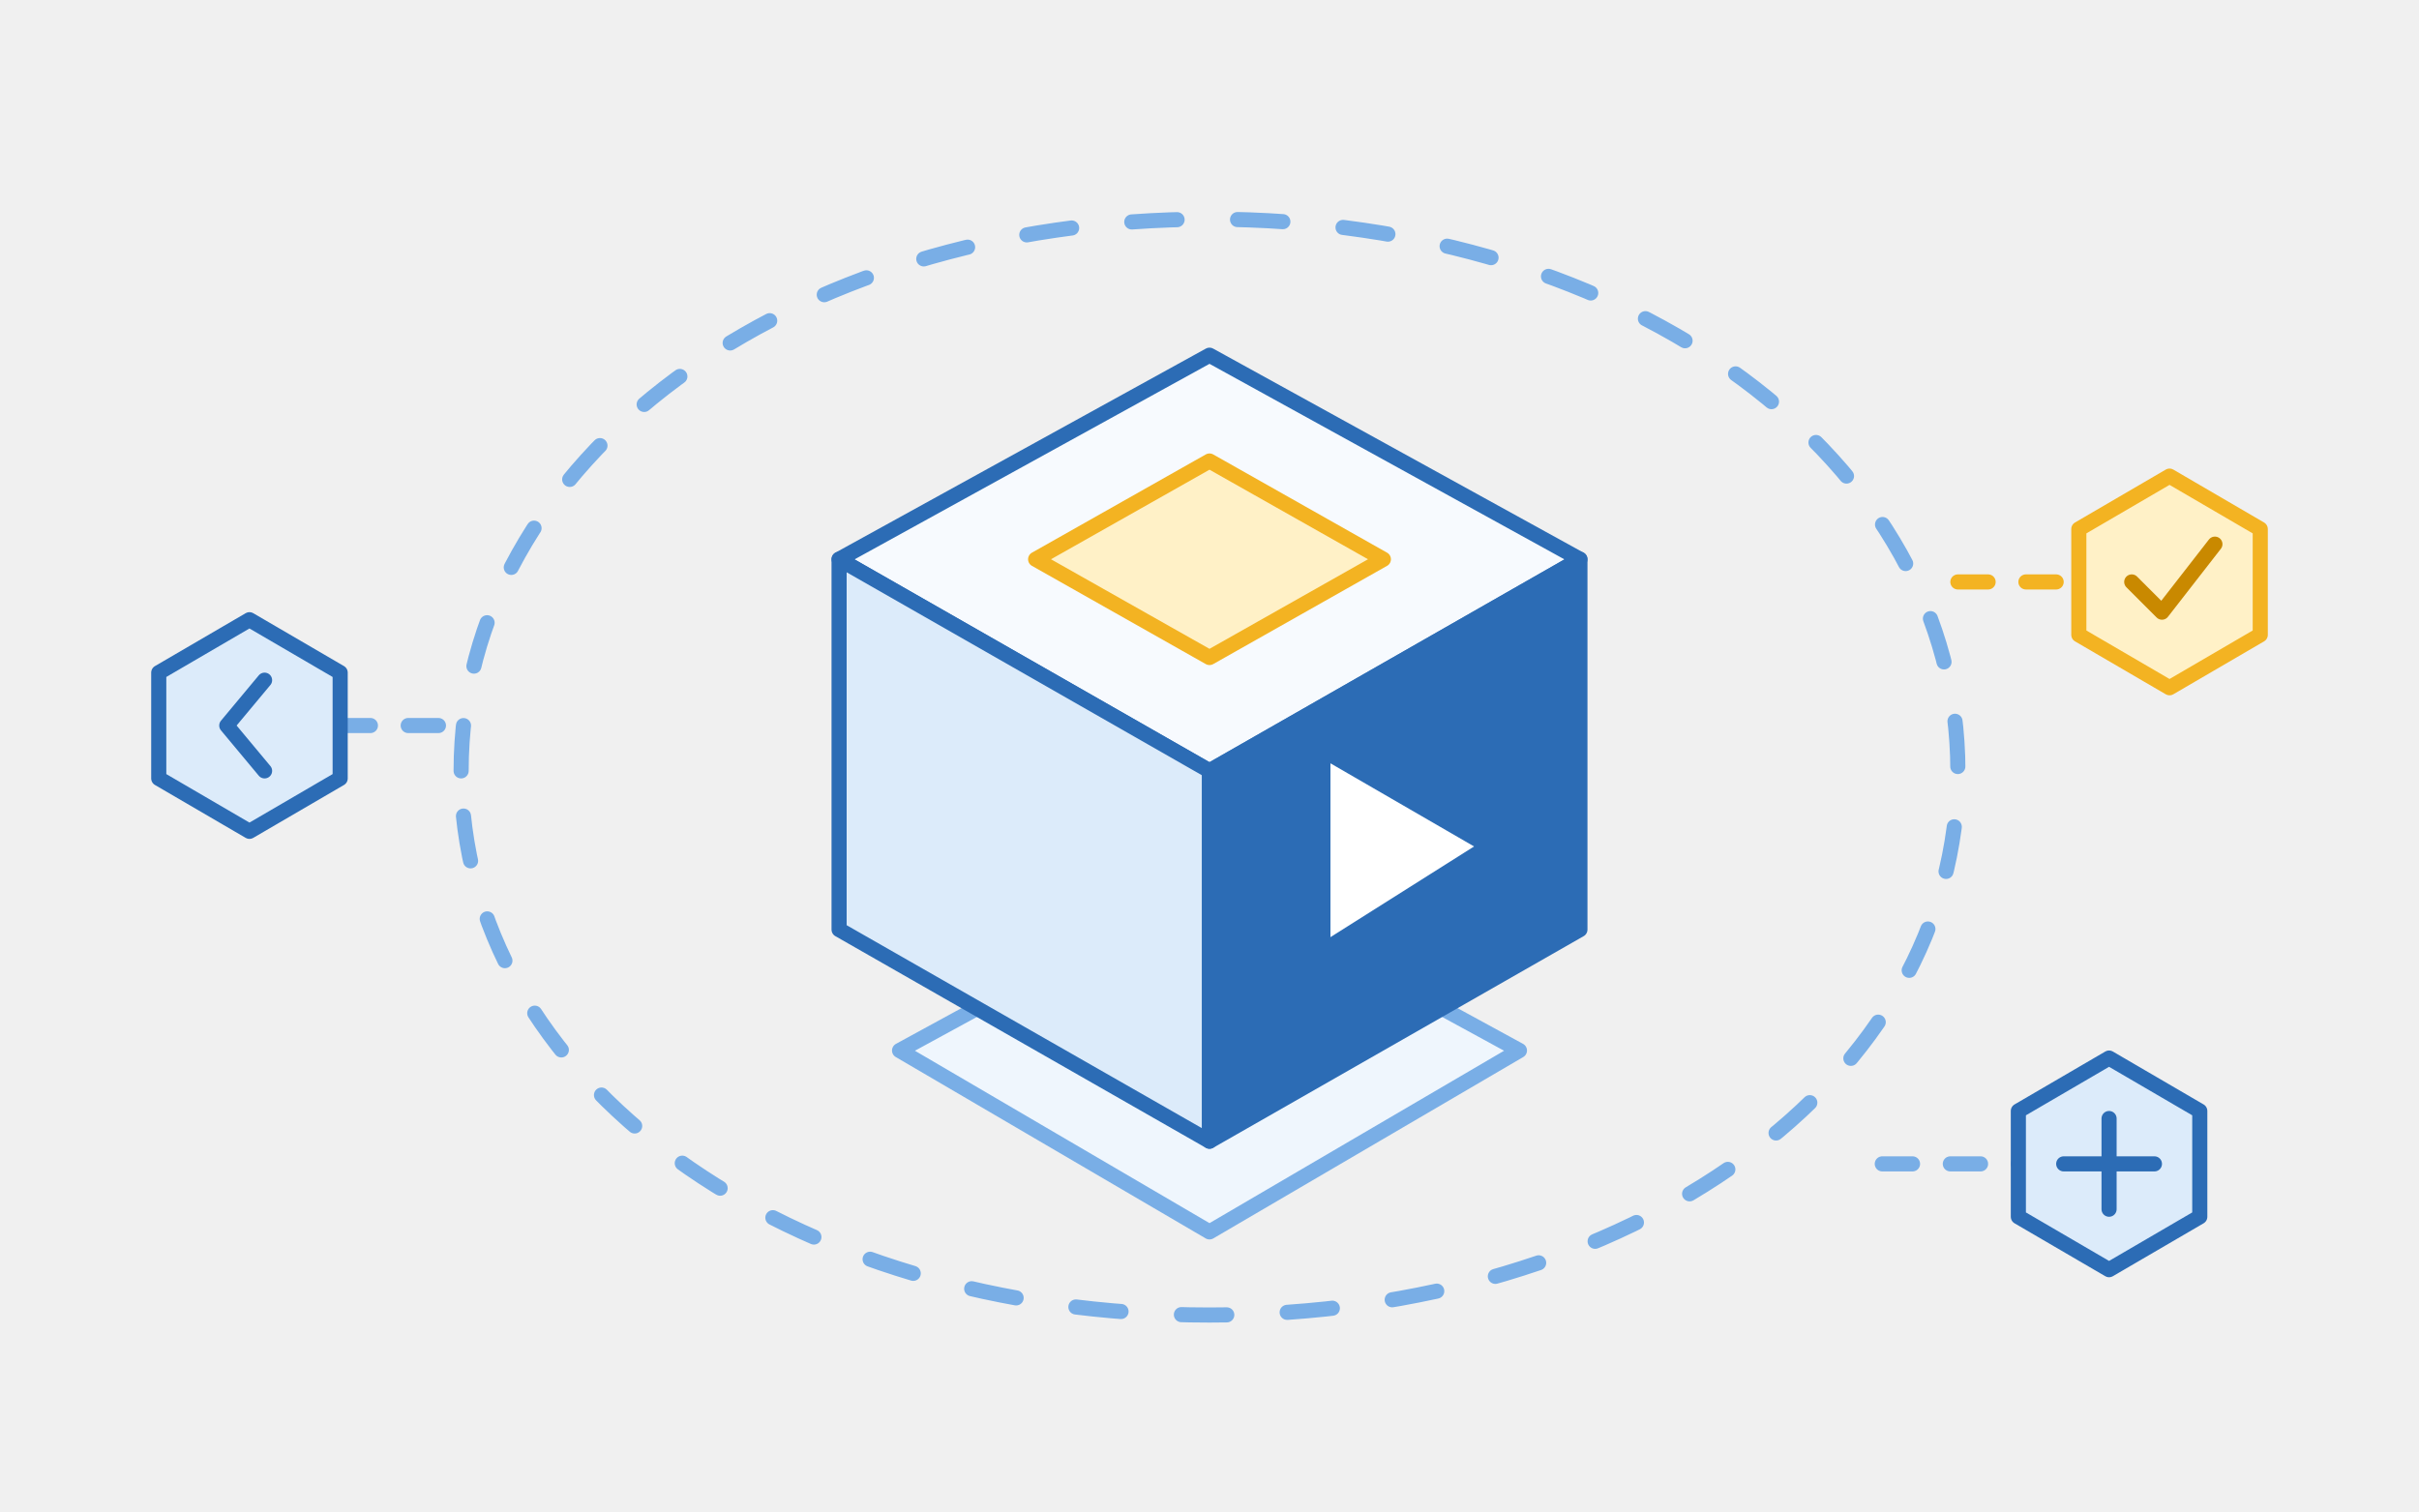
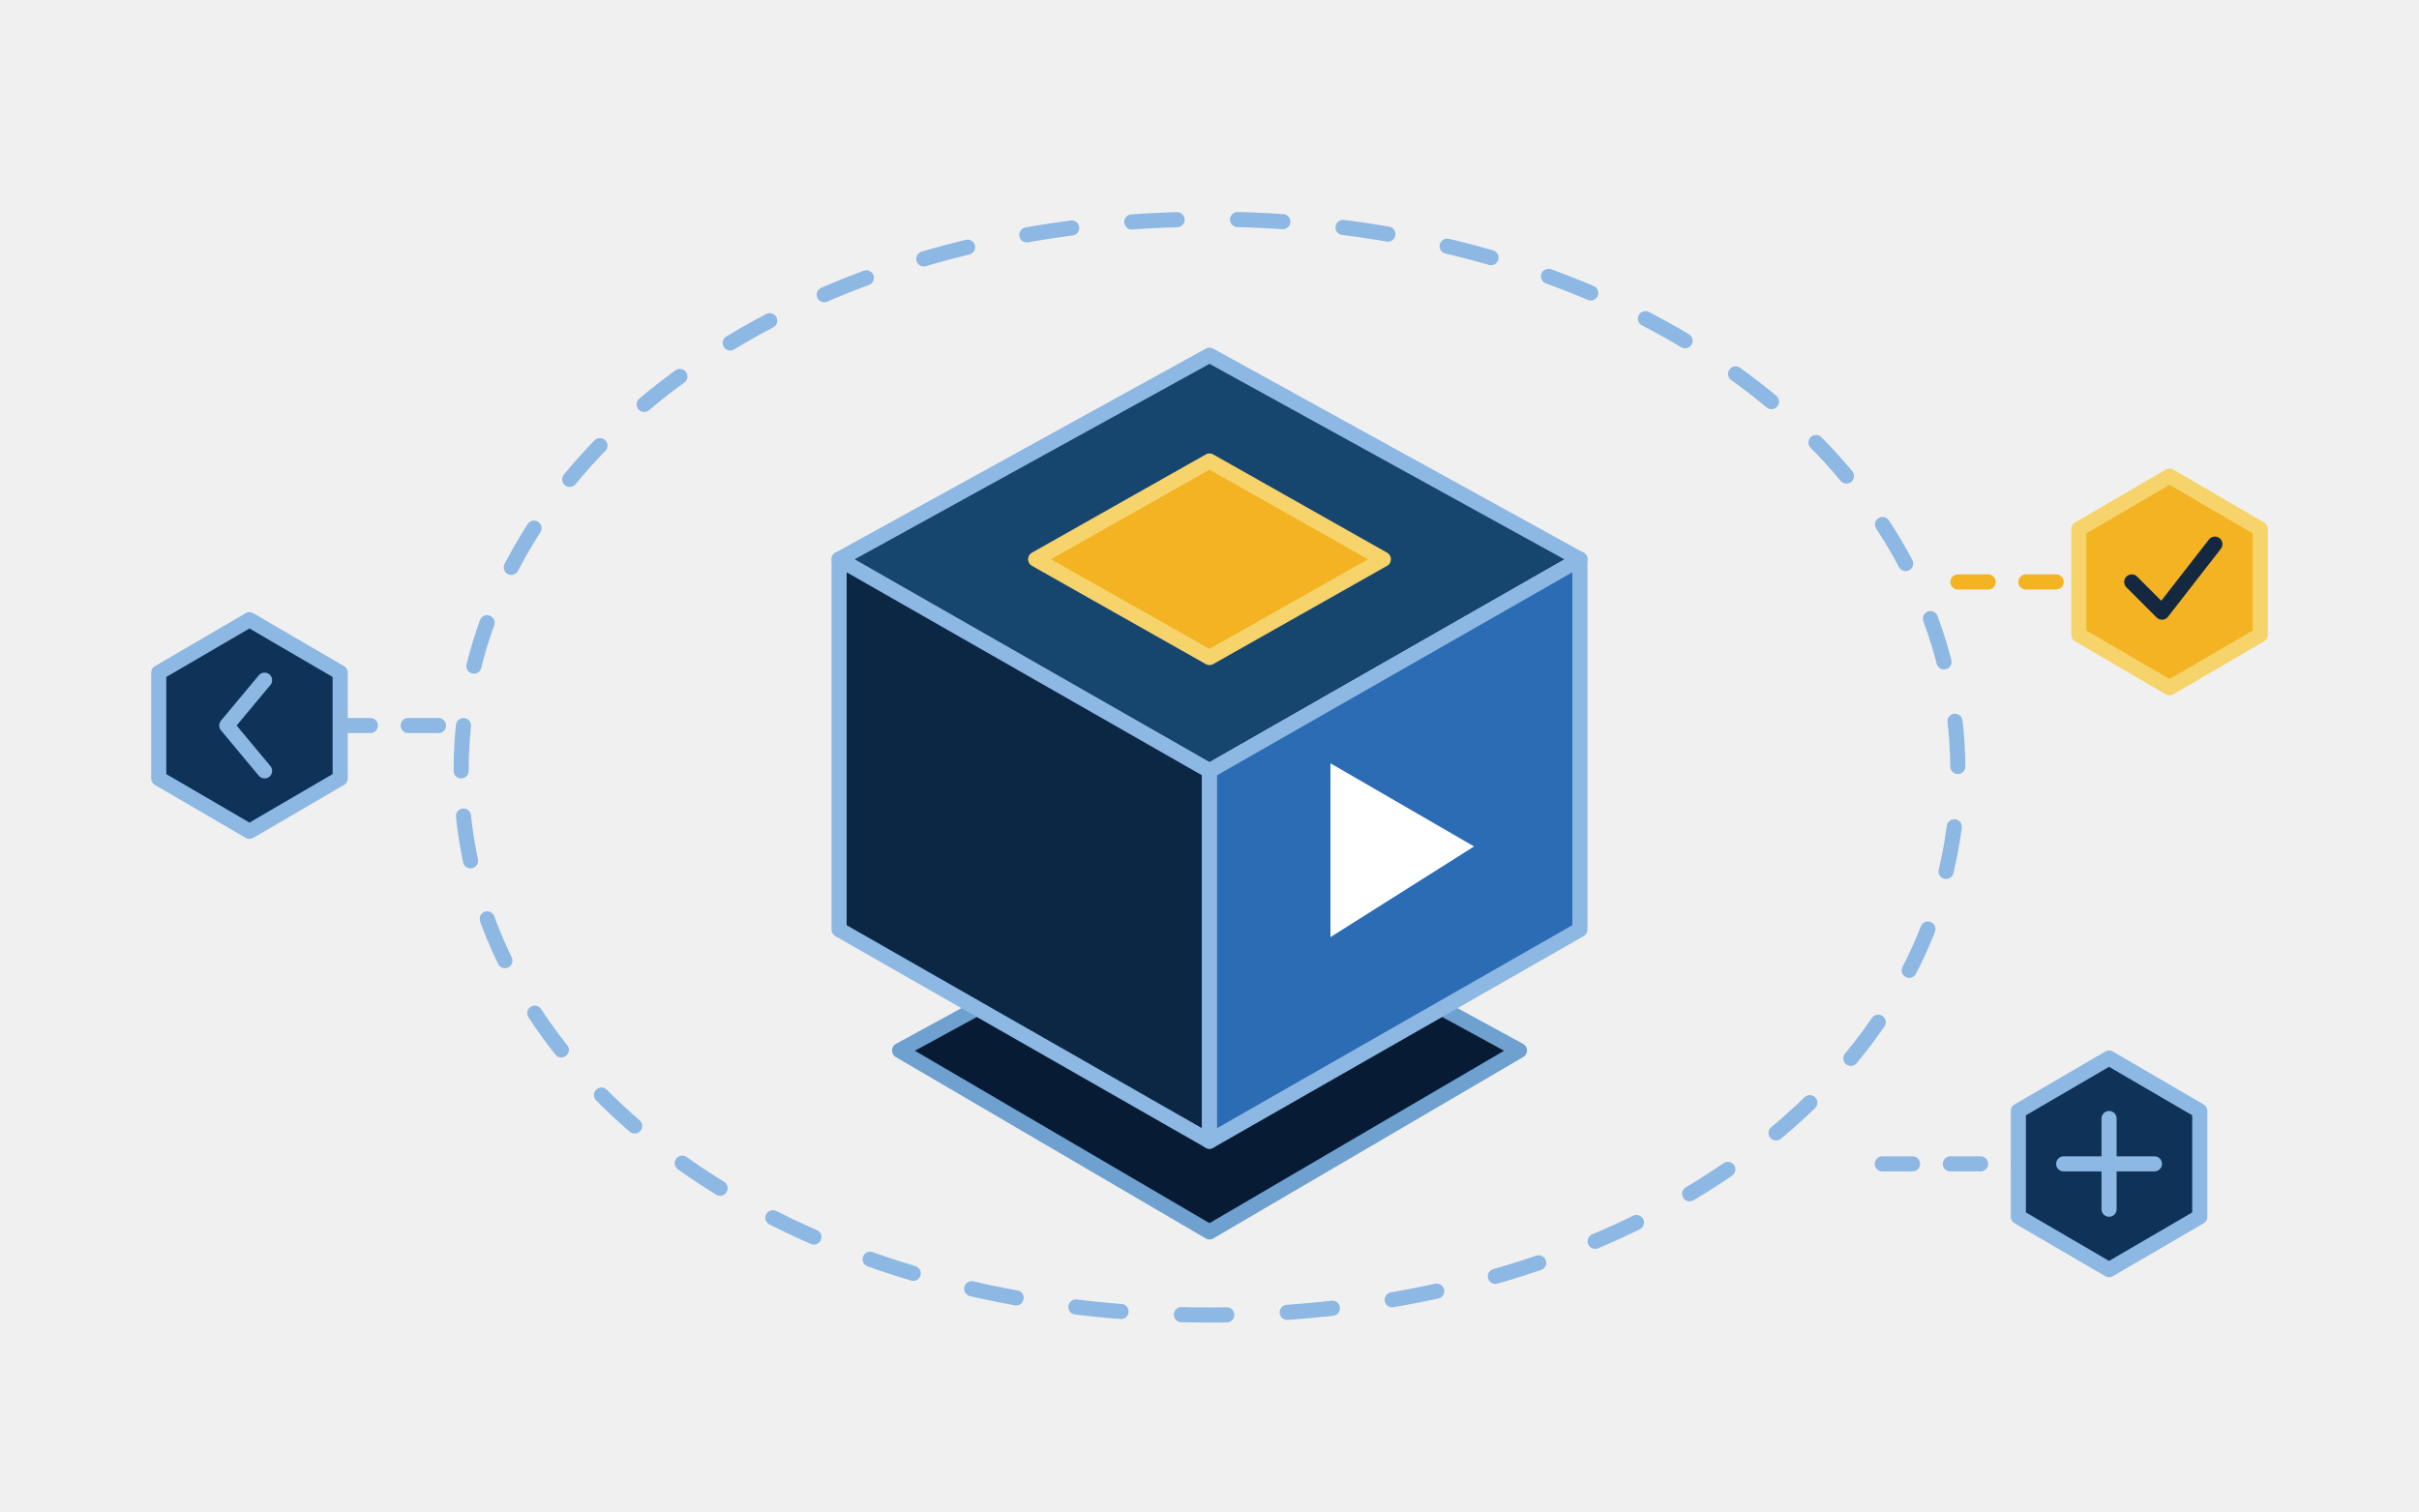
<svg xmlns="http://www.w3.org/2000/svg" width="320" height="200" viewBox="0 0 320 200" fill="none" stroke-linecap="round" stroke-linejoin="round">
-   <path id="orbit" d="M61 102C61 61 104 29 160 29C216 29 259 61 259 102C259 143 216 174 160 174C104 174 61 143 61 102Z" stroke="#79AEE6" stroke-width="2" stroke-dasharray="6 8" />
-   <path id="agent-platform" d="M119 139L160 163L201 139L190 133L160 150L130 133Z" fill="#EFF6FD" stroke="#79AEE6" stroke-width="2" />
-   <path id="agent-top" d="M111 74L160 47L209 74L160 102Z" fill="#F7FAFE" stroke="#2C6CB5" stroke-width="2" />
-   <path id="agent-left" d="M111 74L160 102V151L111 123Z" fill="#DCEBFA" stroke="#2C6CB5" stroke-width="2" />
-   <path id="agent-right" d="M160 102L209 74V123L160 151Z" fill="#2C6CB5" stroke="#2C6CB5" stroke-width="2" />
-   <path id="agent-chip" d="M137 74L160 61L183 74L160 87Z" fill="#FFF1C7" stroke="#F3B322" stroke-width="2" />
+   <path id="orbit" d="M61 102C61 61 104 29 160 29C216 29 259 61 259 102C259 143 216 174 160 174C104 174 61 143 61 102Z" stroke="#8DB8E3" stroke-width="2" stroke-dasharray="6 8" />
+   <path id="agent-platform" d="M119 139L160 163L201 139L190 133L160 150L130 133Z" fill="#071C34" stroke="#6EA0D0" stroke-width="2" />
+   <path id="agent-top" d="M111 74L160 47L209 74L160 102Z" fill="#16456E" stroke="#8DB8E3" stroke-width="2" />
+   <path id="agent-left" d="M111 74L160 102V151L111 123Z" fill="#0C2744" stroke="#8DB8E3" stroke-width="2" />
+   <path id="agent-right" d="M160 102L209 74V123L160 151Z" fill="#2C6CB5" stroke="#8DB8E3" stroke-width="2" />
+   <path id="agent-chip" d="M137 74L160 61L183 74L160 87Z" fill="#F3B322" stroke="#F7D36B" stroke-width="2" />
  <path id="agent-glyph" d="M176 101L195 112L176 124Z" fill="#FFFFFF" />
-   <path id="tool-code-link" d="M45 96H61" stroke="#79AEE6" stroke-width="2" stroke-dasharray="4 5" />
-   <path id="tool-code" d="M21 89L33 82L45 89V103L33 110L21 103Z" fill="#DCEBFA" stroke="#2C6CB5" stroke-width="2" />
-   <path id="tool-code-mark" d="M35 90L30 96L35 102" stroke="#2C6CB5" stroke-width="2" />
+   <path id="tool-code-link" d="M45 96H61" stroke="#8DB8E3" stroke-width="2" stroke-dasharray="4 5" />
+   <path id="tool-code" d="M21 89L33 82L45 89V103L33 110L21 103Z" fill="#0E3258" stroke="#8DB8E3" stroke-width="2" />
+   <path id="tool-code-mark" d="M35 90L30 96L35 102" stroke="#8DB8E3" stroke-width="2" />
  <path id="tool-test-link" d="M259 77H275" stroke="#F3B322" stroke-width="2" stroke-dasharray="4 5" />
-   <path id="tool-test" d="M275 70L287 63L299 70V84L287 91L275 84Z" fill="#FFF1C7" stroke="#F3B322" stroke-width="2" />
-   <path id="tool-test-mark" d="M282 77L286 81L293 72" stroke="#C98900" stroke-width="2" />
-   <path id="tool-patch-link" d="M249 154H267" stroke="#79AEE6" stroke-width="2" stroke-dasharray="4 5" />
-   <path id="tool-patch" d="M267 147L279 140L291 147V161L279 168L267 161Z" fill="#DCEBFA" stroke="#2C6CB5" stroke-width="2" />
-   <path id="tool-patch-mark" d="M273 154H285M279 148V160" stroke="#2C6CB5" stroke-width="2" />
+   <path id="tool-test" d="M275 70L287 63L299 70V84L287 91L275 84Z" fill="#F3B322" stroke="#F7D36B" stroke-width="2" />
+   <path id="tool-test-mark" d="M282 77L286 81L293 72" stroke="#14283F" stroke-width="2" />
+   <path id="tool-patch-link" d="M249 154H267" stroke="#8DB8E3" stroke-width="2" stroke-dasharray="4 5" />
+   <path id="tool-patch" d="M267 147L279 140L291 147V161L279 168L267 161Z" fill="#0E3258" stroke="#8DB8E3" stroke-width="2" />
+   <path id="tool-patch-mark" d="M273 154H285M279 148V160" stroke="#8DB8E3" stroke-width="2" />
</svg>
